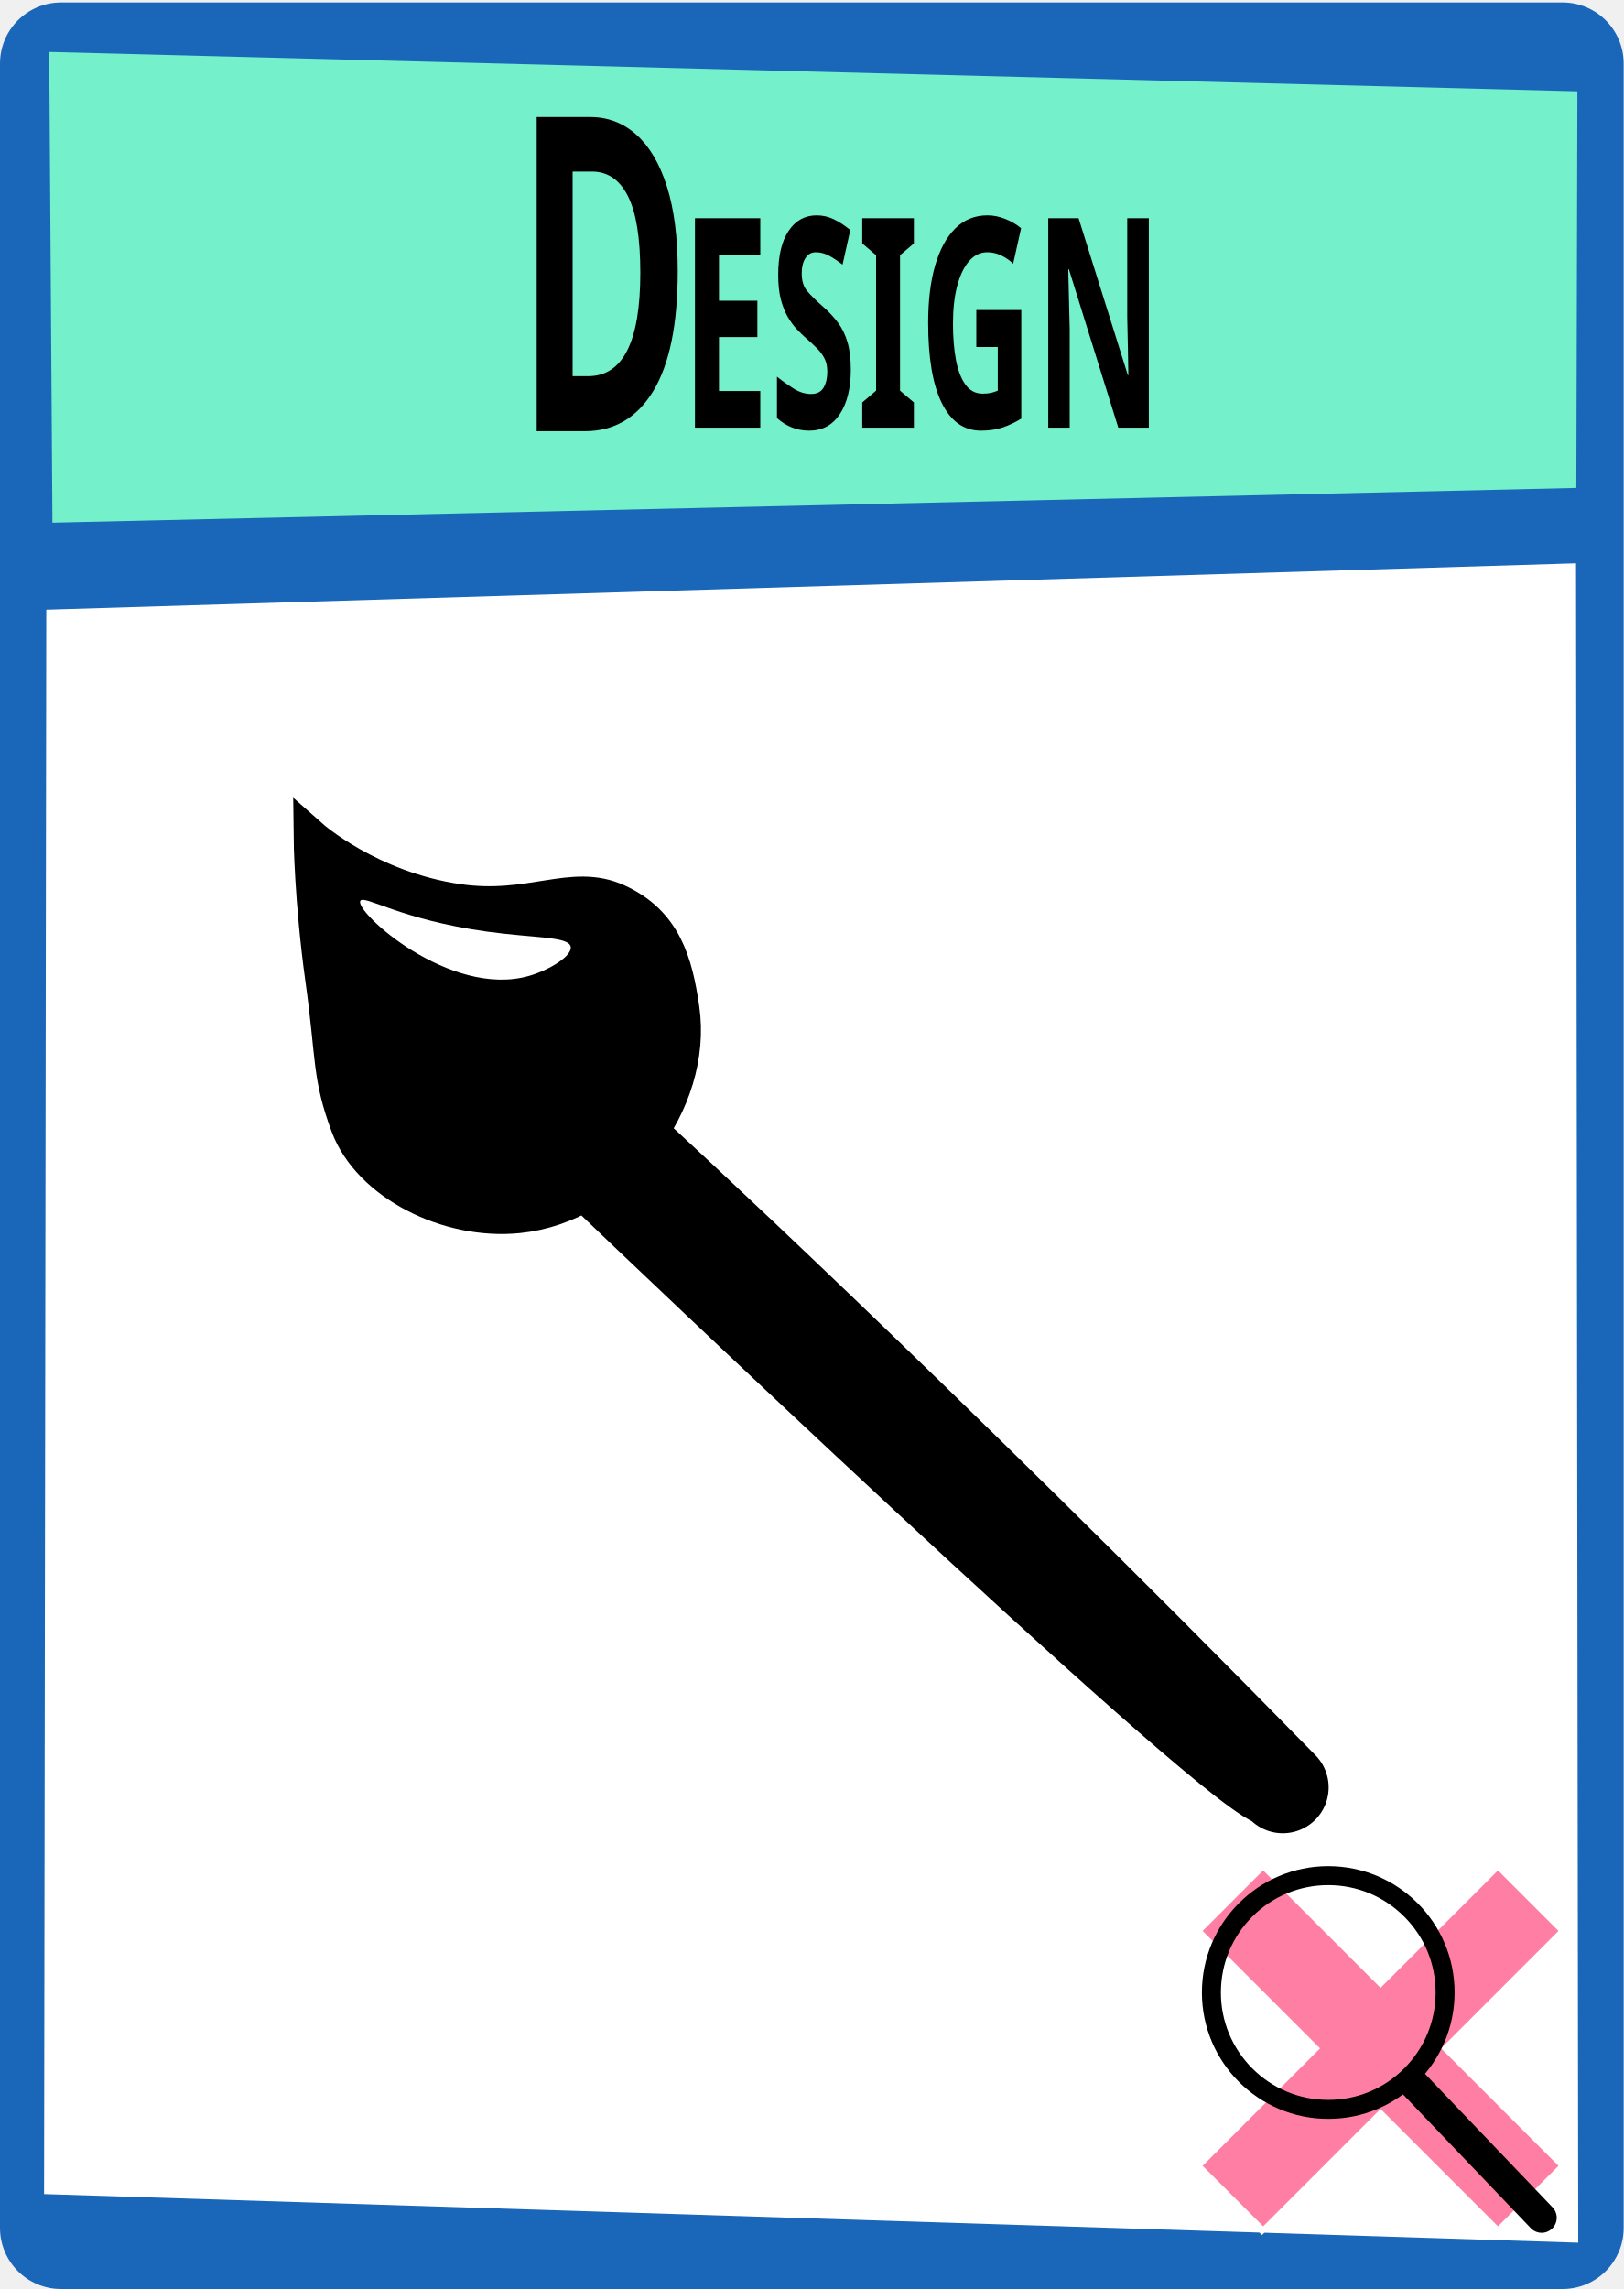
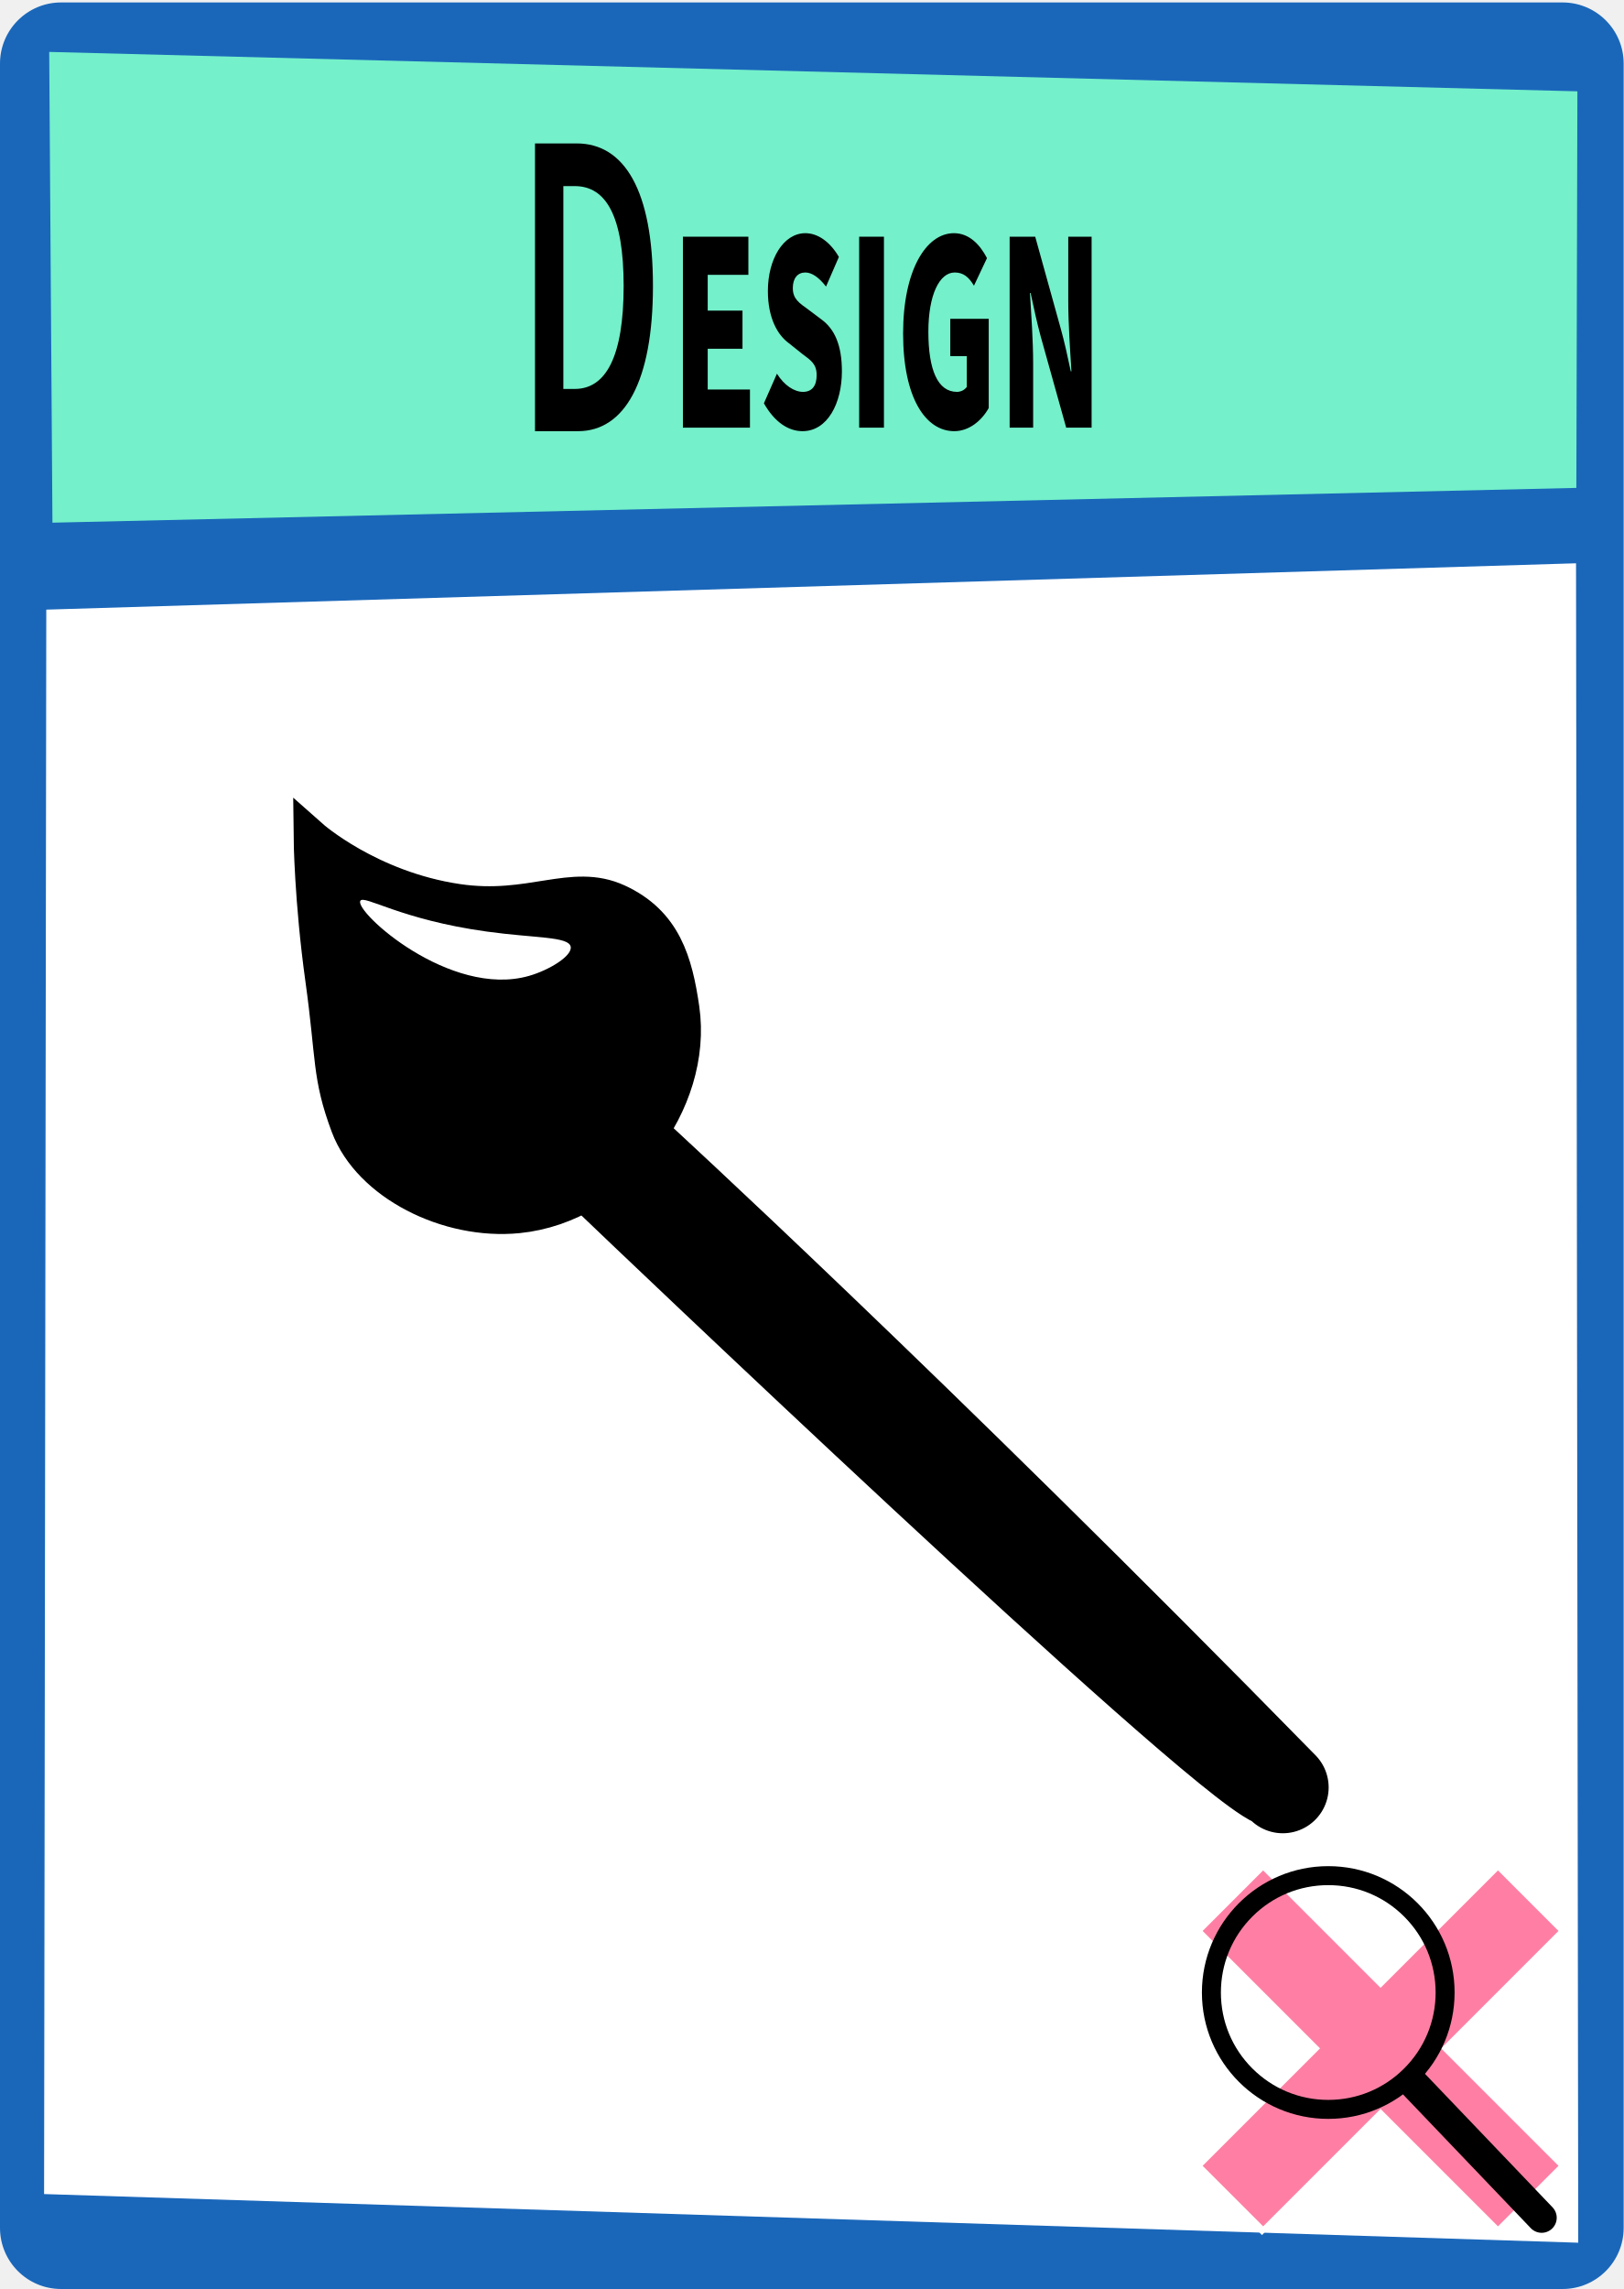
<svg xmlns="http://www.w3.org/2000/svg" xmlns:ns1="http://www.openswatchbook.org/uri/2009/osb" width="105mm" height="148mm" viewBox="0 0 372.047 524.409" id="svg2" version="1.1">
  <defs id="defs4">
    <linearGradient id="linearGradient5773" ns1:paint="solid">
      <stop style="stop-color:#e4ffff;stop-opacity:1;" offset="0" id="stop5775" />
    </linearGradient>
  </defs>
  <g id="layer2" style="display:inline" transform="translate(-2.020939,-531.9927)">
    <rect style="fill:#1a67ba;fill-opacity:1;fill-rule:evenodd;stroke:none;stroke-width:1.001px;stroke-linecap:butt;stroke-linejoin:miter;stroke-opacity:1" id="rect3336-3" width="372.043" height="523.848" x="2.021" y="532.554" ry="14" rx="14" />
  </g>
  <g id="layer22">
    <path style="opacity:1;fill:#ffffff;fill-opacity:1;fill-rule:evenodd;stroke:none;stroke-width:3.543;stroke-linejoin:round;stroke-miterlimit:4;stroke-dasharray:none;stroke-opacity:1" d="M 10.607,139.665 361.13,129.051 361.635,513.803 10.102,502.658 Z" id="rect5618" />
  </g>
  <g id="layer3">
    <path style="opacity:1;fill:#74f0ca;fill-opacity:1;fill-rule:evenodd;stroke:none;stroke-width:3.543;stroke-linejoin:round;stroke-miterlimit:4;stroke-dasharray:none;stroke-opacity:1" d="M 11.275,11.896 361.443,20.921 361.202,111.778 12.015,119.745 Z" id="rect4272" />
  </g>
  <g id="layer11" style="display:inline">
    <g id="g4314" transform="translate(-9.428576,422.6429)" style="stroke:#ffffff;stroke-opacity:1">
      <rect transform="matrix(0.7071068,-0.7071068,0.7071068,0.7071068,0,0)" y="253.529" x="149.139" height="19.608" width="95.708" id="rect4279" style="opacity:1;fill:none;fill-opacity:1;fill-rule:evenodd;stroke:#ffffff;stroke-width:2.446;stroke-miterlimit:4;stroke-dasharray:none;stroke-opacity:1" />
      <rect transform="matrix(-0.7071068,-0.7071068,0.7071068,-0.7071068,0,0)" y="187.189" x="-311.187" height="19.608" width="95.708" id="rect4279-5" style="opacity:1;fill:none;fill-opacity:1;fill-rule:evenodd;stroke:#ffffff;stroke-width:2.446;stroke-miterlimit:4;stroke-dasharray:none;stroke-opacity:1" />
    </g>
    <g id="g4318" style="fill:#ff7fa4;fill-opacity:1;stroke:none" transform="translate(-195.3003,361.5602)">
      <rect transform="matrix(0.7071068,-0.7071068,0.7071068,0.7071068,0,0)" y="428.152" x="237.761" height="19.608" width="95.708" id="rect4279-3" style="opacity:1;fill:#ff7fa4;fill-opacity:1;fill-rule:evenodd;stroke:none;stroke-width:2.446;stroke-miterlimit:4;stroke-dasharray:none;stroke-opacity:1" />
      <rect transform="matrix(-0.7071068,-0.7071068,0.7071068,-0.7071068,0,0)" y="275.811" x="-485.81" height="19.608" width="95.708" id="rect4279-5-5" style="opacity:1;fill:#ff7fa4;fill-opacity:1;fill-rule:evenodd;stroke:none;stroke-width:2.446;stroke-miterlimit:4;stroke-dasharray:none;stroke-opacity:1" />
    </g>
-     <text xml:space="preserve" style="font-style:normal;font-weight:normal;font-size:40px;line-height:125%;font-family:sans-serif;letter-spacing:0px;word-spacing:0px;fill:#000000;fill-opacity:1;stroke:none;stroke-width:1px;stroke-linecap:butt;stroke-linejoin:miter;stroke-opacity:1" x="-309.107" y="23.879" id="text4218">
-       <tspan id="tspan4220" x="-309.107" y="23.879" />
+     <text xml:space="preserve" style="font-style:normal;font-weight:normal;line-height:0%;font-family:sans-serif;letter-spacing:0px;word-spacing:0px;fill:#000000;fill-opacity:1;stroke:none;stroke-width:1px;stroke-linecap:butt;stroke-linejoin:miter;stroke-opacity:1" x="-309.107" y="23.879" id="text4218">
+       <tspan id="tspan4220" x="-309.107" y="23.879" style="font-size:40px;line-height:1.25"> </tspan>
    </text>
  </g>
  <g id="layer18" style="display:inline">
    <g style="display:inline" id="g4253-7-8" transform="matrix(0.91,0,0,1.68,500.0852,-48.93221)">
      <g id="g4421" transform="translate(1.766249,107.0801)">
-         <text xml:space="preserve" style="font-style:normal;font-variant:normal;font-weight:normal;font-stretch:normal;font-size:40px;line-height:125%;font-family:source-sans;-inkscape-font-specification:source-sans;letter-spacing:0px;word-spacing:0px;fill:#000000;fill-opacity:1;stroke:none;stroke-width:1px;stroke-linecap:butt;stroke-linejoin:miter;stroke-opacity:1" x="-390.317" y="-19.635" id="text4642">
-           <tspan x="-390.317" y="-19.635" id="tspan4644">
-             <tspan x="-390.317" y="-19.635" style="font-style:normal;font-variant:normal;font-weight:bold;font-stretch:normal;font-family:'Source Sans Pro';-inkscape-font-specification:'Source Sans Pro Bold'" id="tspan4646"> ESIGN</tspan>
-           </tspan>
-         </text>
-         <text id="text4249-1-2" y="-19.155" x="-421.577" style="font-style:normal;font-weight:normal;font-size:40px;line-height:125%;font-family:sans-serif;letter-spacing:0px;word-spacing:0px;fill:#000000;fill-opacity:1;stroke:none;stroke-width:1px;stroke-linecap:butt;stroke-linejoin:miter;stroke-opacity:1" xml:space="preserve">
-           <tspan style="font-style:normal;font-variant:normal;font-weight:600;font-stretch:normal;font-size:60px;font-family:'Source Sans Pro';-inkscape-font-specification:'Source Sans Pro Semi-Bold'" y="-19.155" x="-421.577" id="tspan4251-7-3">D</tspan>
-         </text>
+         <g aria-label=" ESIGN" style="font-style:normal;font-variant:normal;font-weight:normal;font-stretch:normal;line-height:0%;font-family:source-sans;-inkscape-font-specification:source-sans;letter-spacing:0px;word-spacing:0px;fill:#000000;fill-opacity:1;stroke:none;stroke-width:1px;stroke-linecap:butt;stroke-linejoin:miter;stroke-opacity:1" id="text4642">
+           <path d="m -379.349,-19.635 h 16.88 v -5.2 h -10.64 v -5.56 h 8.76 v -5.2 h -8.76 v -4.88 h 10.24 v -5.2 h -16.48 z" style="font-style:normal;font-variant:normal;font-weight:bold;font-stretch:normal;font-family:'Source Sans Pro';-inkscape-font-specification:'Source Sans Pro Bold'" id="path10519" />
+           <path d="m -349.237,-19.155 c 6.28,0 9.92,-3.8 9.92,-8.16 0,-3.64 -1.92,-5.8 -5.16,-7.08 l -3.24,-1.32 c -2.32,-0.92 -3.96,-1.44 -3.96,-2.96 0,-1.36 1.24,-2.12 3.16,-2.12 1.64,0 3.44,0.68 5.2,1.92 l 3.24,-4.04 c -2.24,-2.08 -5.32,-3.24 -8.44,-3.24 -5.52,0 -9.44,3.52 -9.44,7.88 0,3.76 2.52,6.04 5.28,7.12 l 3.32,1.44 c 2.28,0.92 3.68,1.4 3.68,2.92 0,1.4 -1.08,2.28 -3.44,2.28 -2.2,0 -4.72,-0.88 -6.56,-2.48 l -3.28,4.04 c 2.72,2.6 6.2,3.8 9.72,3.8 z" style="font-style:normal;font-variant:normal;font-weight:bold;font-stretch:normal;font-family:'Source Sans Pro';-inkscape-font-specification:'Source Sans Pro Bold'" id="path10521" />
+           <path d="m -334.974,-19.635 h 6.24 v -26.04 h -6.24 z" style="font-style:normal;font-variant:normal;font-weight:bold;font-stretch:normal;font-family:'Source Sans Pro';-inkscape-font-specification:'Source Sans Pro Bold'" id="path10523" />
+           <path d="m -311.028,-19.155 c 3.68,0 6.88,-1.4 8.68,-3.16 v -12.16 h -9.68 v 5.08 h 4.16 v 4.2 c -0.56,0.44 -1.56,0.68 -2.48,0.68 -4.84,0 -7.2,-3 -7.2,-8.2 0,-5.04 2.8,-8.08 6.64,-8.08 2.2,0 3.56,0.64 4.84,1.8 l 3.28,-3.76 c -1.8,-1.88 -4.52,-3.4 -8.32,-3.4 -6.96,0 -12.8,5 -12.8,13.68 0,8.8 5.68,13.32 12.88,13.32 z" style="font-style:normal;font-variant:normal;font-weight:bold;font-stretch:normal;font-family:'Source Sans Pro';-inkscape-font-specification:'Source Sans Pro Bold'" id="path10525" />
+           <path d="m -297.083,-19.635 h 5.92 v -8.76 c 0,-3.12 -0.48,-6.72 -0.8,-9.6 h 0.16 c 0.8,2.04 1.64,4.12 2.52,5.88 l 6.44,12.48 h 6.4 v -26.04 h -5.88 v 8.76 c 0,3.08 0.48,6.8 0.8,9.6 h -0.16 c -0.8,-2.04 -1.64,-4.12 -2.56,-5.88 l -6.4,-12.48 h -6.44 z" style="font-style:normal;font-variant:normal;font-weight:bold;font-stretch:normal;font-family:'Source Sans Pro';-inkscape-font-specification:'Source Sans Pro Bold'" id="path10527" />
+         </g>
+         <g aria-label="D" style="font-style:normal;font-weight:normal;line-height:0%;font-family:sans-serif;letter-spacing:0px;word-spacing:0px;fill:#000000;fill-opacity:1;stroke:none;stroke-width:1px;stroke-linecap:butt;stroke-linejoin:miter;stroke-opacity:1" id="text4249-1-2">
+           <path d="m -416.597,-19.155 h 10.86 c 11.64,0 18.84,-6.72 18.84,-19.8 0,-13.02 -7.2,-19.44 -19.2,-19.44 h -10.5 z m 7.14,-5.76 v -27.66 h 2.88 c 7.8,0 12.3,4.02 12.3,13.62 0,9.66 -4.5,14.04 -12.3,14.04 z" style="font-style:normal;font-variant:normal;font-weight:600;font-stretch:normal;font-size:60px;line-height:1.25;font-family:'Source Sans Pro';-inkscape-font-specification:'Source Sans Pro Semi-Bold'" id="path10530" />
+         </g>
      </g>
    </g>
    <g id="g6619" transform="matrix(0.15,0,0,0.15,256.8044,410.1345)">
      <g id="g6606">
        <path id="path6608" d="m 317,145 c 43.81,0 84.99,17.06 115.97,48.03 C 463.95,224 481,265.19 481,309 481,352.81 463.94,393.99 432.97,424.97 402,455.95 360.81,473 317,473 273.19,473 232.01,455.94 201.03,424.97 170.05,394 153,352.81 153,309 153,265.19 170.06,224.01 201.03,193.03 232,162.05 273.19,145 317,145 m 0,-29 c -106.59,0 -193,86.41 -193,193 0,106.59 86.41,193 193,193 106.59,0 193,-86.41 193,-193 0,-106.59 -86.41,-193 -193,-193 l 0,0 z" />
      </g>
      <line id="line6610" y2="450.5" x2="449.5" y1="653" x1="643" class="st0" style="fill:none;stroke:#000000;stroke-width:46;stroke-linecap:round;stroke-miterlimit:10" />
    </g>
    <g id="g5382" transform="matrix(0.4470652,0,0,0.4470652,-0.00690082,133.8775)">
      <path id="path5369" d="m 657.5,616.5 c -190,-194 -333,-325 -333,-325 l -6,19 c 0,0 301.06,287.7 335,303" style="fill:#ffffff;stroke:#000000;stroke-width:47;stroke-linecap:round;stroke-miterlimit:10" />
      <path id="path5371" d="m 159.5,129.5 c 0,0 29.66,26.3 75,33 37.56,5.55 58.75,-10.7 82,0 23.82,10.96 29.53,31.03 33,55 6.91,47.74 -32.75,100.88 -84,106 -35.99,3.59 -76.01,-16.67 -87,-46 -9.67,-25.81 -7.39,-34.68 -13,-75 -5.68,-40.78 -6,-73 -6,-73 z" style="fill:#000000;stroke:#000000;stroke-width:18;stroke-linecap:round;stroke-miterlimit:10" />
      <path id="path5373" d="m 249.48,177.92 c 24.98,3.45 41.94,2.48 43.03,7.74 0.96,4.63 -10.84,11.99 -21.44,15 -40.46,11.48 -89.49,-32.95 -86.37,-38.47 1.84,-3.29 20.6,9.63 64.78,15.73 z" style="fill:#ffffff;stroke:none" />
    </g>
  </g>
</svg>
